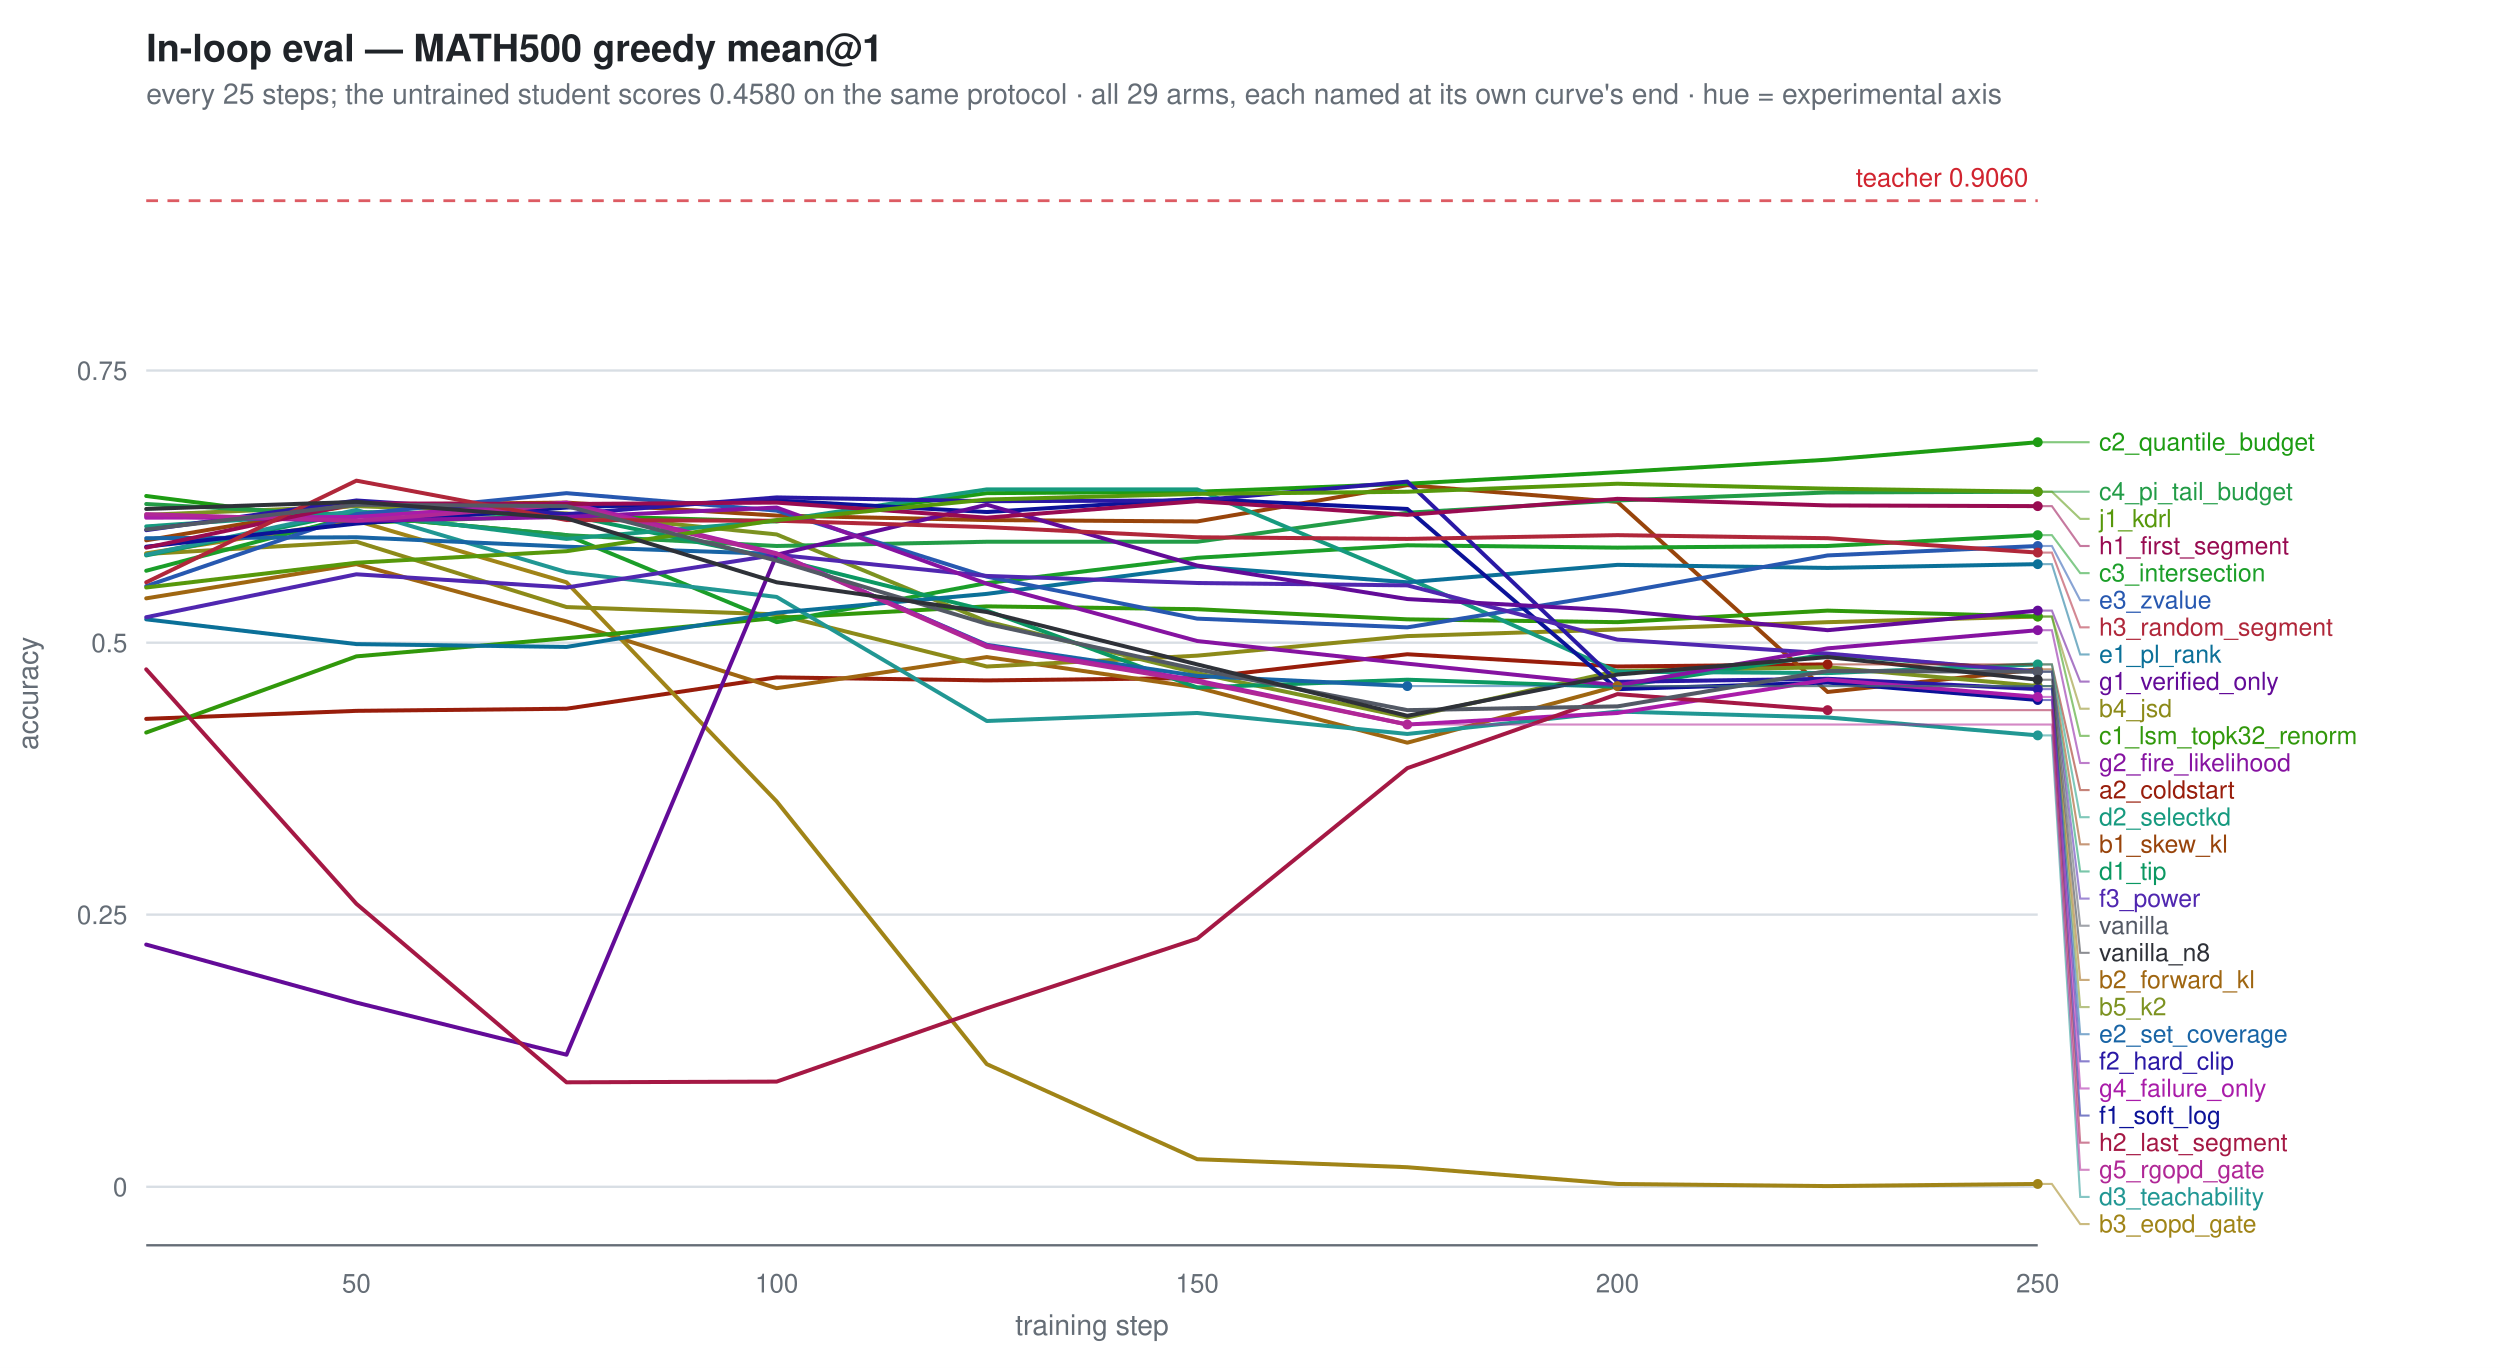
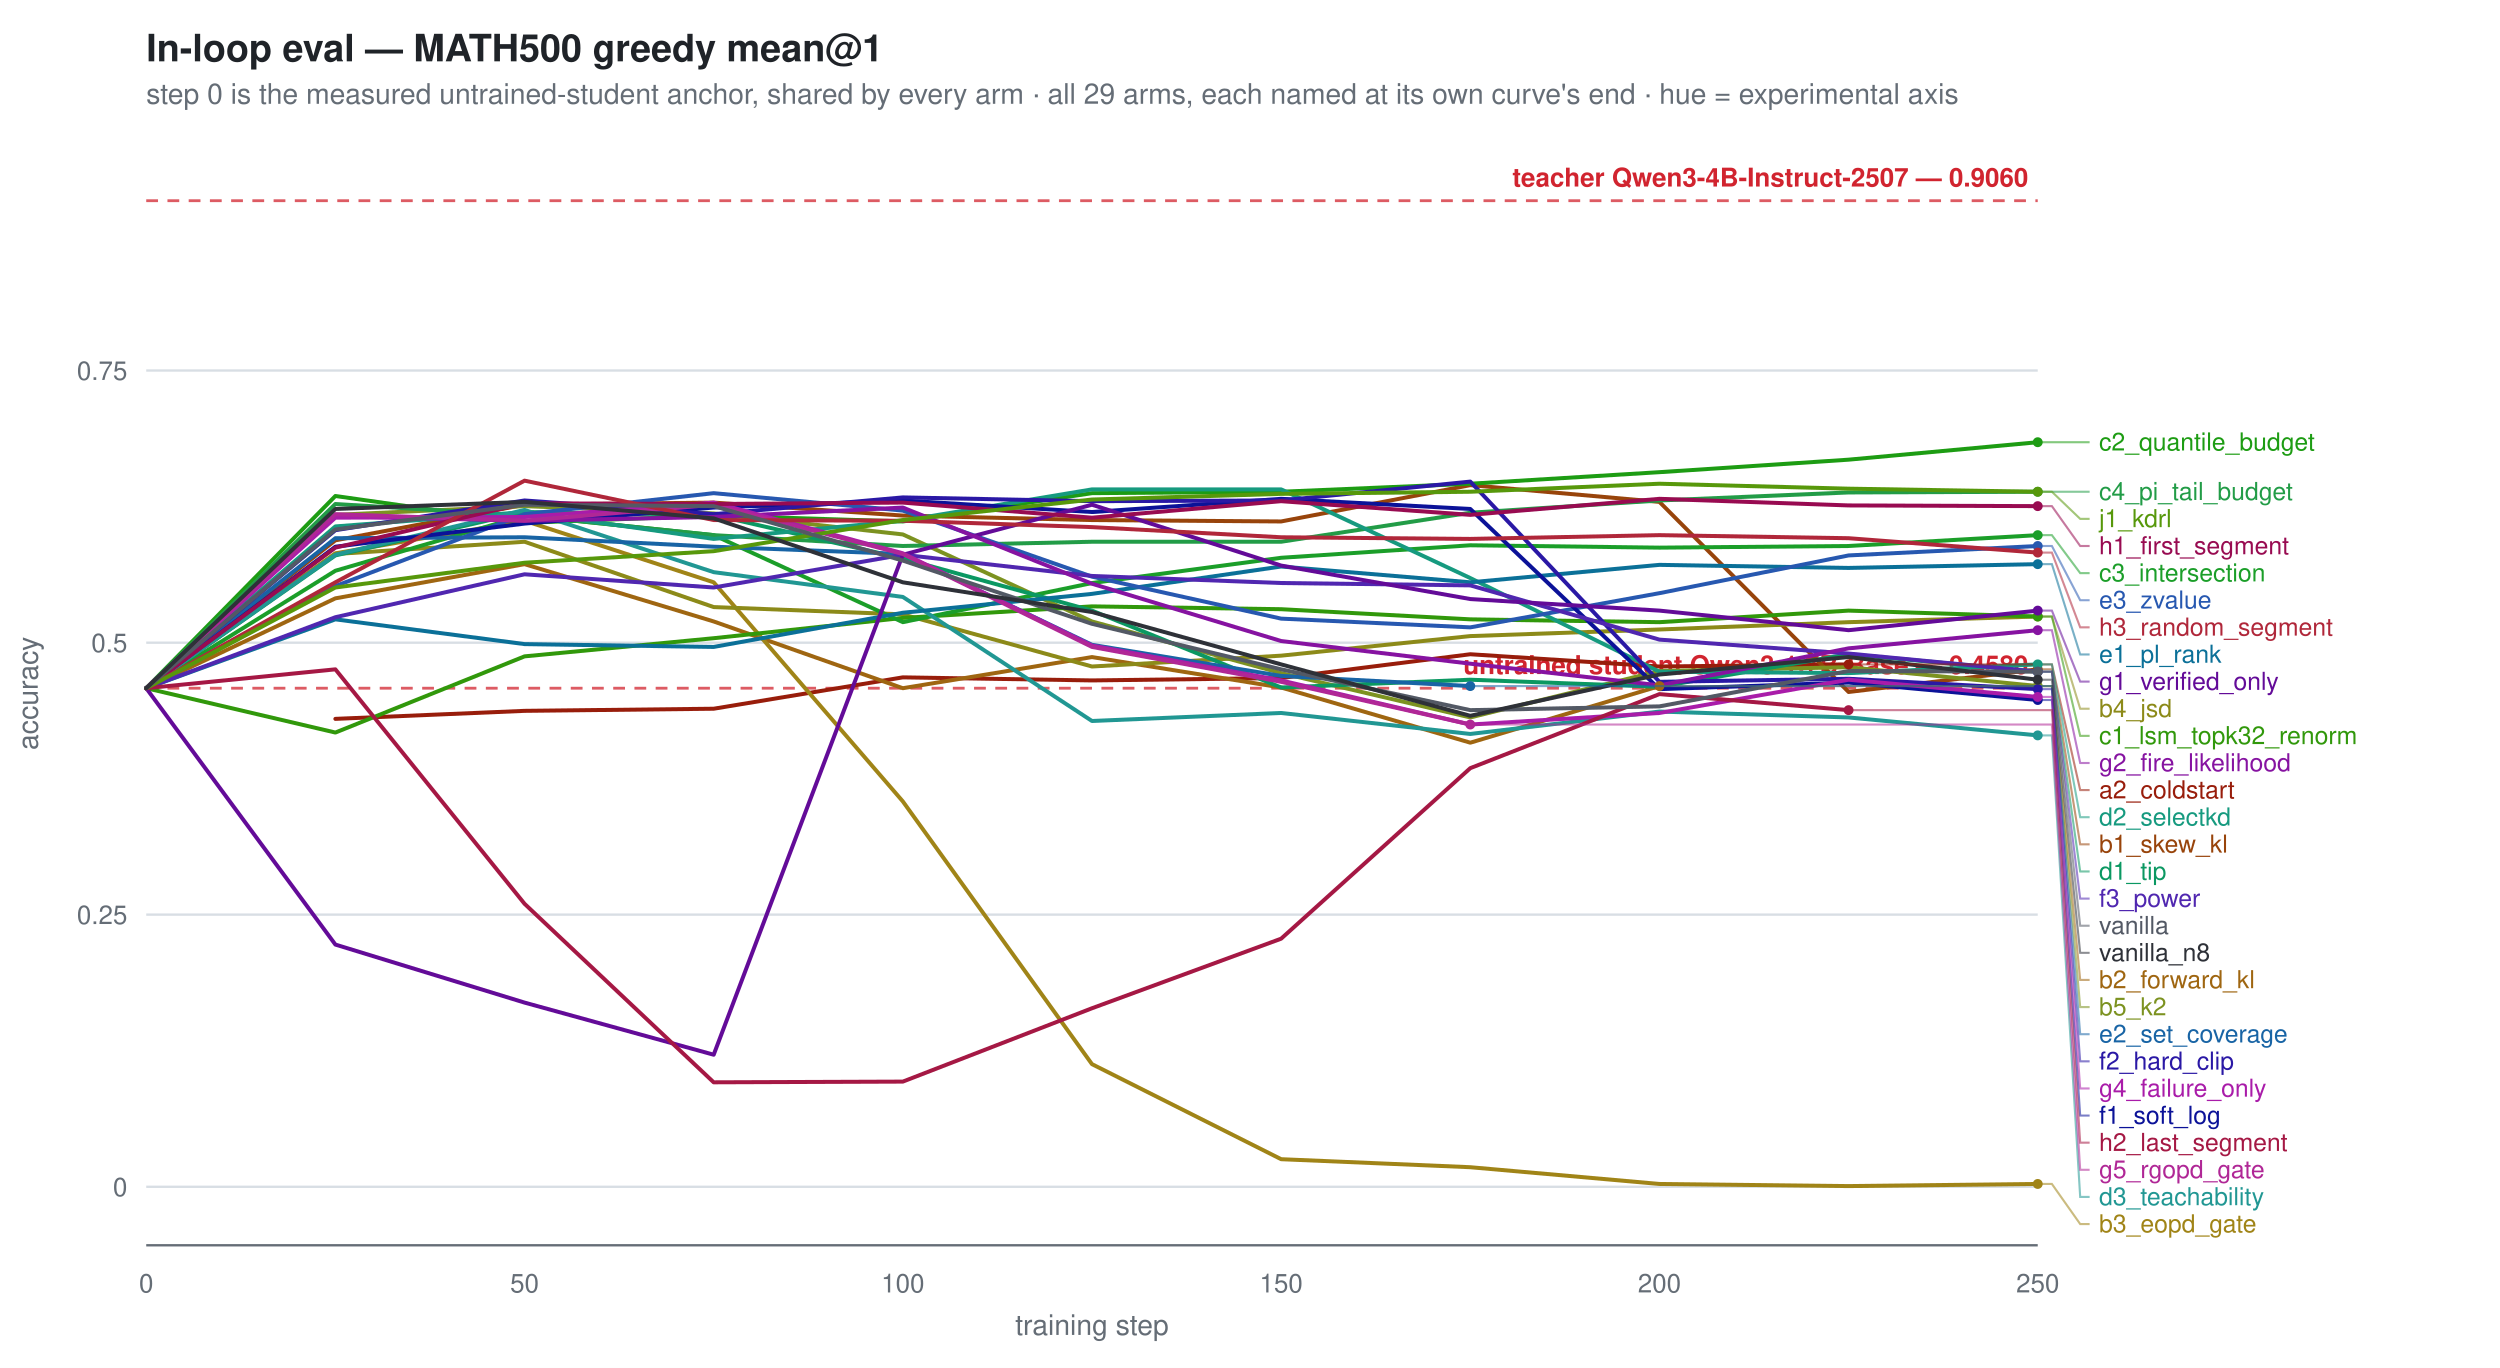
<svg xmlns="http://www.w3.org/2000/svg" viewBox="0 0 1060 580" width="1060" height="580" role="img" aria-label="In-loop eval — MATH500 greedy mean@1">
  <style>
  .ink{fill:#1f2328} .mute{fill:#656d76} .paper{fill:#ffffff}
  .grid{stroke:#d8dee4} .axis{stroke:#656d76} .bg-line{stroke:#d8dee4}
  text{font-family:-apple-system,BlinkMacSystemFont,"Segoe UI",Helvetica,Arial,sans-serif}
  @media (prefers-color-scheme: dark) {
    .ink{fill:#e6edf3} .mute{fill:#8b949e} .paper{fill:#0d1117}
    .grid{stroke:#30363d} .axis{stroke:#8b949e} .bg-line{stroke:#30363d}
  }
</style>
  <style>.k0{stroke:#981d0b}.k0f{fill:#981d0b}.k1{stroke:#98440b}.k1f{fill:#98440b}.k2{stroke:#9f6611}.k2f{fill:#9f6611}.k3{stroke:#a08417}.k3f{fill:#a08417}.k4{stroke:#8c8a19}.k4f{fill:#8c8a19}.k5{stroke:#7c9220}.k5f{fill:#7c9220}.k6{stroke:#31980b}.k6f{fill:#31980b}.k7{stroke:#1d9c13}.k7f{fill:#1d9c13}.k8{stroke:#1b9e29}.k8f{fill:#1b9e29}.k9{stroke:#229c47}.k9f{fill:#229c47}.k10{stroke:#0b9862}.k10f{fill:#0b9862}.k11{stroke:#169a7f}.k11f{fill:#169a7f}.k12{stroke:#219793}.k12f{fill:#219793}.k13{stroke:#0b7098}.k13f{fill:#0b7098}.k14{stroke:#1864a5}.k14f{fill:#1864a5}.k15{stroke:#2758b0}.k15f{fill:#2758b0}.k16{stroke:#0b1298}.k16f{fill:#0b1298}.k17{stroke:#2a18a5}.k17f{fill:#2a18a5}.k18{stroke:#5027b0}.k18f{fill:#5027b0}.k19{stroke:#630b98}.k19f{fill:#630b98}.k20{stroke:#8613a1}.k20f{fill:#8613a1}.k21{stroke:#a91ca9}.k21f{fill:#a91ca9}.k22{stroke:#b02796}.k22f{fill:#b02796}.k23{stroke:#980b51}.k23f{fill:#980b51}.k24{stroke:#a51844}.k24f{fill:#a51844}.k25{stroke:#b0273a}.k25f{fill:#b0273a}.k26{stroke:#57980b}.k26f{fill:#57980b}.k27{stroke:#535965}.k27f{fill:#535965}.k28{stroke:#2e3138}.k28f{fill:#2e3138}
@media (prefers-color-scheme: dark){.k0{stroke:#e75f4b}.k0f{fill:#e75f4b}.k1{stroke:#e78a4b}.k1f{fill:#e78a4b}.k2{stroke:#e5ae5c}.k2f{fill:#e5ae5c}.k3{stroke:#e4cc6c}.k3f{fill:#e4cc6c}.k4{stroke:#e4e37c}.k4f{fill:#e4e37c}.k5{stroke:#d3e48b}.k5f{fill:#d3e48b}.k6{stroke:#75e74b}.k6f{fill:#75e74b}.k7{stroke:#6ce562}.k7f{fill:#6ce562}.k8{stroke:#77e483}.k8f{fill:#77e483}.k9{stroke:#8be4a6}.k9f{fill:#8be4a6}.k10{stroke:#4be7ab}.k10f{fill:#4be7ab}.k11{stroke:#6ce4cc}.k11f{fill:#6ce4cc}.k12{stroke:#8be4e1}.k12f{fill:#8be4e1}.k13{stroke:#4bbbe7}.k13f{fill:#4bbbe7}.k14{stroke:#6cade4}.k14f{fill:#6cade4}.k15{stroke:#8babe4}.k15f{fill:#8babe4}.k16{stroke:#5158e7}.k16f{fill:#5158e7}.k17{stroke:#7c6ce4}.k17f{fill:#7c6ce4}.k18{stroke:#a68be4}.k18f{fill:#a68be4}.k19{stroke:#ac4be7}.k19f{fill:#ac4be7}.k20{stroke:#cc62e5}.k20f{fill:#cc62e5}.k21{stroke:#e477e4}.k21f{fill:#e477e4}.k22{stroke:#e48bd3}.k22f{fill:#e48bd3}.k23{stroke:#e74b98}.k23f{fill:#e74b98}.k24{stroke:#e46c92}.k24f{fill:#e46c92}.k25{stroke:#e48b98}.k25f{fill:#e48b98}.k26{stroke:#9fe74b}.k26f{fill:#9fe74b}.k27{stroke:#9ca4b4}.k27f{fill:#9ca4b4}.k28{stroke:#d0d4dc}.k28f{fill:#d0d4dc}}</style>
  <rect class="paper" width="1060" height="580" fill="#ffffff" />
  <text class="ink" x="62" y="26" fill="#1f2328" font-size="16" font-weight="600">In-loop eval — MATH500 greedy mean@1</text>
-   <text class="mute" x="62" y="44" fill="#656d76" font-size="12">every 25 steps; the untrained student scores 0.4580 on the same protocol · all 29 arms, each named at its own curve's end · hue = experimental axis</text>
+   <text class="mute" x="62" y="44" fill="#656d76" font-size="12">step 0 is the measured untrained-student anchor, shared by every arm · all 29 arms, each named at its own curve's end · hue = experimental axis</text>
  <line class="grid" x1="62" y1="503.2" x2="864" y2="503.2" stroke="#d8dee4" stroke-width="1" />
  <text class="mute" x="54" y="507.2" fill="#656d76" font-size="11" text-anchor="end">0</text>
  <line class="grid" x1="62" y1="387.8" x2="864" y2="387.8" stroke="#d8dee4" stroke-width="1" />
  <text class="mute" x="54" y="391.8" fill="#656d76" font-size="11" text-anchor="end">0.25</text>
  <line class="grid" x1="62" y1="272.5" x2="864" y2="272.5" stroke="#d8dee4" stroke-width="1" />
  <text class="mute" x="54" y="276.5" fill="#656d76" font-size="11" text-anchor="end">0.5</text>
  <line class="grid" x1="62" y1="157.1" x2="864" y2="157.1" stroke="#d8dee4" stroke-width="1" />
  <text class="mute" x="54" y="161.1" fill="#656d76" font-size="11" text-anchor="end">0.75</text>
-   <text class="mute" x="151.1" y="548" fill="#656d76" font-size="11" text-anchor="middle">50</text>
-   <text class="mute" x="329.3" y="548" fill="#656d76" font-size="11" text-anchor="middle">100</text>
-   <text class="mute" x="507.6" y="548" fill="#656d76" font-size="11" text-anchor="middle">150</text>
-   <text class="mute" x="685.8" y="548" fill="#656d76" font-size="11" text-anchor="middle">200</text>
+   <text class="mute" x="62.0" y="548" fill="#656d76" font-size="11" text-anchor="middle">0</text>
+   <text class="mute" x="222.4" y="548" fill="#656d76" font-size="11" text-anchor="middle">50</text>
+   <text class="mute" x="382.8" y="548" fill="#656d76" font-size="11" text-anchor="middle">100</text>
+   <text class="mute" x="543.2" y="548" fill="#656d76" font-size="11" text-anchor="middle">150</text>
+   <text class="mute" x="703.6" y="548" fill="#656d76" font-size="11" text-anchor="middle">200</text>
  <text class="mute" x="864.0" y="548" fill="#656d76" font-size="11" text-anchor="middle">250</text>
  <line class="axis" x1="62" y1="528" x2="864" y2="528" stroke="#656d76" stroke-width="1" />
  <text class="mute" x="463" y="566" fill="#656d76" font-size="12" text-anchor="middle">training step</text>
  <text class="mute" transform="translate(16,294) rotate(-90)" fill="#656d76" font-size="12" text-anchor="middle">accuracy</text>
  <line x1="62" y1="85.1" x2="864" y2="85.1" stroke="#d1242f" stroke-width="1.2" stroke-dasharray="5 4" opacity="0.75" />
-   <text x="860" y="79.1" fill="#d1242f" font-size="11" text-anchor="end">teacher 0.9060</text>
-   <path class="k0" d="M62.0,304.8 L151.1,301.4 L240.2,300.5 L329.3,287.2 L418.4,288.5 L507.6,287.5 L596.7,277.4 L685.8,282.6 L774.9,281.7" fill="none" stroke="#981d0b" stroke-width="1.7" stroke-linejoin="round" stroke-linecap="round" opacity="1" />
-   <path class="k1" d="M62.0,229.1 L151.1,214.0 L240.2,213.1 L329.3,218.6 L418.4,220.5 L507.6,221.1 L596.7,205.7 L685.8,212.8 L774.9,293.4 L864.0,283.8" fill="none" stroke="#98440b" stroke-width="1.7" stroke-linejoin="round" stroke-linecap="round" opacity="1" />
-   <path class="k2" d="M62.0,253.7 L151.1,239.2 L240.2,263.5 L329.3,291.8 L418.4,278.6 L507.6,291.5 L596.7,314.9 L685.8,290.9" fill="none" stroke="#9f6611" stroke-width="1.7" stroke-linejoin="round" stroke-linecap="round" opacity="1" />
-   <path class="k3" d="M62.0,234.6 L151.1,220.8 L240.2,246.9 L329.3,339.8 L418.4,451.2 L507.6,491.5 L596.7,494.9 L685.8,502.0 L774.9,502.9 L864.0,502.0" fill="none" stroke="#a08417" stroke-width="1.7" stroke-linejoin="round" stroke-linecap="round" opacity="1" />
-   <path class="k4" d="M62.0,234.9 L151.1,229.7 L240.2,257.4 L329.3,260.5 L418.4,282.6 L507.6,278.0 L596.7,269.7 L685.8,266.9 L774.9,263.8 L864.0,261.4" fill="none" stroke="#8c8a19" stroke-width="1.7" stroke-linejoin="round" stroke-linecap="round" opacity="1" />
-   <path class="k5" d="M62.0,218.3 L151.1,214.6 L240.2,217.7 L329.3,226.6 L418.4,263.5 L507.6,285.4 L596.7,304.2 L685.8,284.5 L774.9,282.9 L864.0,290.9" fill="none" stroke="#7c9220" stroke-width="1.7" stroke-linejoin="round" stroke-linecap="round" opacity="1" />
-   <path class="k6" d="M62.0,310.6 L151.1,278.3 L240.2,270.6 L329.3,262.0 L418.4,257.1 L507.6,258.3 L596.7,262.6 L685.8,263.8 L774.9,258.9 L864.0,261.4" fill="none" stroke="#31980b" stroke-width="1.7" stroke-linejoin="round" stroke-linecap="round" opacity="1" />
-   <path class="k7" d="M62.0,210.3 L151.1,221.7 L240.2,218.6 L329.3,221.1 L418.4,209.1 L507.6,208.5 L596.7,205.1 L685.8,200.2 L774.9,194.9 L864.0,187.5" fill="none" stroke="#1d9c13" stroke-width="1.7" stroke-linejoin="round" stroke-linecap="round" opacity="1" />
-   <path class="k8" d="M62.0,242.0 L151.1,218.6 L240.2,226.9 L329.3,263.8 L418.4,247.2 L507.6,236.5 L596.7,231.2 L685.8,232.2 L774.9,231.5 L864.0,226.9" fill="none" stroke="#1b9e29" stroke-width="1.7" stroke-linejoin="round" stroke-linecap="round" opacity="1" />
-   <path class="k9" d="M62.0,213.7 L151.1,218.6 L240.2,226.9 L329.3,231.5 L418.4,229.7 L507.6,229.7 L596.7,217.4 L685.8,212.2 L774.9,208.8 L864.0,208.5" fill="none" stroke="#229c47" stroke-width="1.7" stroke-linejoin="round" stroke-linecap="round" opacity="1" />
-   <path class="k10" d="M62.0,235.5 L151.1,217.1 L240.2,218.3 L329.3,236.8 L418.4,258.9 L507.6,291.5 L596.7,288.2 L685.8,291.2 L774.9,277.4 L864.0,284.8" fill="none" stroke="#0b9862" stroke-width="1.7" stroke-linejoin="round" stroke-linecap="round" opacity="1" />
-   <path class="k11" d="M62.0,223.2 L151.1,217.1 L240.2,228.5 L329.3,220.8 L418.4,207.5 L507.6,207.5 L596.7,245.1 L685.8,284.8 L774.9,285.4 L864.0,281.7" fill="none" stroke="#169a7f" stroke-width="1.7" stroke-linejoin="round" stroke-linecap="round" opacity="1" />
-   <path class="k12" d="M62.0,235.2 L151.1,216.2 L240.2,242.6 L329.3,253.1 L418.4,305.7 L507.6,302.3 L596.7,311.2 L685.8,301.7 L774.9,304.2 L864.0,311.8" fill="none" stroke="#219793" stroke-width="1.7" stroke-linejoin="round" stroke-linecap="round" opacity="1" />
-   <path class="k13" d="M62.0,262.6 L151.1,273.1 L240.2,274.3 L329.3,259.8 L418.4,251.8 L507.6,240.2 L596.7,246.9 L685.8,239.5 L774.9,240.8 L864.0,239.2" fill="none" stroke="#0b7098" stroke-width="1.7" stroke-linejoin="round" stroke-linecap="round" opacity="1" />
-   <path class="k14" d="M62.0,228.2 L151.1,227.8 L240.2,231.8 L329.3,234.9 L418.4,273.4 L507.6,286.6 L596.7,290.9" fill="none" stroke="#1864a5" stroke-width="1.7" stroke-linejoin="round" stroke-linecap="round" opacity="1" />
-   <path class="k15" d="M62.0,248.5 L151.1,218.0 L240.2,209.1 L329.3,216.5 L418.4,244.5 L507.6,262.3 L596.7,266.0 L685.8,251.5 L774.9,235.5 L864.0,231.5" fill="none" stroke="#2758b0" stroke-width="1.7" stroke-linejoin="round" stroke-linecap="round" opacity="1" />
-   <path class="k16" d="M62.0,231.8 L151.1,222.0 L240.2,215.2 L329.3,212.2 L418.4,217.1 L507.6,211.5 L596.7,215.8 L685.8,292.2 L774.9,289.4 L864.0,296.8" fill="none" stroke="#0b1298" stroke-width="1.7" stroke-linejoin="round" stroke-linecap="round" opacity="1" />
-   <path class="k17" d="M62.0,224.8 L151.1,212.2 L240.2,218.0 L329.3,210.9 L418.4,212.5 L507.6,212.2 L596.7,204.2 L685.8,289.1 L774.9,287.8 L864.0,292.2" fill="none" stroke="#2a18a5" stroke-width="1.7" stroke-linejoin="round" stroke-linecap="round" opacity="1" />
-   <path class="k18" d="M62.0,261.7 L151.1,243.5 L240.2,249.1 L329.3,235.2 L418.4,244.2 L507.6,247.2 L596.7,248.2 L685.8,271.2 L774.9,277.1 L864.0,284.8" fill="none" stroke="#5027b0" stroke-width="1.7" stroke-linejoin="round" stroke-linecap="round" opacity="1" />
-   <path class="k19" d="M62.0,400.5 L151.1,425.1 L240.2,447.2 L329.3,235.2 L418.4,214.0 L507.6,239.8 L596.7,254.0 L685.8,258.9 L774.9,267.2 L864.0,258.9" fill="none" stroke="#630b98" stroke-width="1.7" stroke-linejoin="round" stroke-linecap="round" opacity="1" />
-   <path class="k20" d="M62.0,218.9 L151.1,220.8 L240.2,219.2 L329.3,215.2 L418.4,247.5 L507.6,271.8 L596.7,281.4 L685.8,290.6 L774.9,274.9 L864.0,267.2" fill="none" stroke="#8613a1" stroke-width="1.7" stroke-linejoin="round" stroke-linecap="round" opacity="1" />
-   <path class="k21" d="M62.0,219.5 L151.1,219.2 L240.2,213.1 L329.3,234.6 L418.4,273.7 L507.6,288.5 L596.7,307.2 L685.8,302.3 L774.9,288.2 L864.0,295.5" fill="none" stroke="#a91ca9" stroke-width="1.7" stroke-linejoin="round" stroke-linecap="round" opacity="1" />
-   <path class="k22" d="M62.0,218.0 L151.1,220.8 L240.2,214.0 L329.3,234.9 L418.4,274.3 L507.6,289.1 L596.7,307.2" fill="none" stroke="#b02796" stroke-width="1.7" stroke-linejoin="round" stroke-linecap="round" opacity="1" />
-   <path class="k23" d="M62.0,232.2 L151.1,213.4 L240.2,213.7 L329.3,213.1 L418.4,219.5 L507.6,212.5 L596.7,218.3 L685.8,211.5 L774.9,214.3 L864.0,214.6" fill="none" stroke="#980b51" stroke-width="1.7" stroke-linejoin="round" stroke-linecap="round" opacity="1" />
-   <path class="k24" d="M62.0,283.8 L151.1,383.2 L240.2,458.9 L329.3,458.6 L418.4,427.5 L507.6,398.0 L596.7,325.7 L685.8,294.3 L774.9,301.1" fill="none" stroke="#a51844" stroke-width="1.7" stroke-linejoin="round" stroke-linecap="round" opacity="1" />
-   <path class="k25" d="M62.0,246.9 L151.1,203.8 L240.2,220.5 L329.3,220.8 L418.4,223.5 L507.6,227.8 L596.7,228.5 L685.8,226.9 L774.9,228.2 L864.0,234.3" fill="none" stroke="#b0273a" stroke-width="1.7" stroke-linejoin="round" stroke-linecap="round" opacity="1" />
-   <path class="k26" d="M62.0,249.1 L151.1,238.6 L240.2,233.7 L329.3,220.5 L418.4,211.8 L507.6,209.4 L596.7,208.5 L685.8,205.1 L774.9,207.2 L864.0,208.5" fill="none" stroke="#57980b" stroke-width="1.7" stroke-linejoin="round" stroke-linecap="round" opacity="1" />
-   <path class="k27" d="M62.0,224.5 L151.1,214.0 L240.2,214.6 L329.3,237.7 L418.4,264.5 L507.6,283.8 L596.7,301.1 L685.8,299.5 L774.9,284.5 L864.0,284.8" fill="none" stroke="#535965" stroke-width="1.7" stroke-linejoin="round" stroke-linecap="round" opacity="1" />
-   <path class="k28" d="M62.0,215.8 L151.1,212.8 L240.2,219.8 L329.3,246.9 L418.4,259.5 L507.6,281.7 L596.7,303.5 L685.8,286.0 L774.9,278.6 L864.0,288.2" fill="none" stroke="#2e3138" stroke-width="1.7" stroke-linejoin="round" stroke-linecap="round" opacity="1" />
-   <path class="k0" d="M774.9,281.7 L870,281.7 L882,335.0 L886.0,335.0" fill="none" stroke="#981d0b" stroke-width="0.9" opacity="0.55" />
-   <circle class="k0f" cx="774.9" cy="281.7" r="2.1" fill="#981d0b" />
+   <text x="860" y="79.1" fill="#d1242f" font-size="11" text-anchor="end" font-weight="600">teacher Qwen3-4B-Instruct-2507 — 0.9060</text>
+   <line x1="62" y1="291.8" x2="864" y2="291.8" stroke="#d1242f" stroke-width="1.2" stroke-dasharray="5 4" opacity="0.75" />
+   <text x="860" y="285.8" fill="#d1242f" font-size="11" text-anchor="end" font-weight="600">untrained student Qwen3-1.7B-Base — 0.4580</text>
+   <path class="k0" d="M142.2,304.8 L222.4,301.4 L302.6,300.5 L382.8,287.2 L463.0,288.5 L543.2,287.5 L623.4,277.4 L703.6,282.6 L783.8,281.7" fill="none" stroke="#981d0b" stroke-width="1.7" stroke-linejoin="round" stroke-linecap="round" opacity="1" />
+   <path class="k1" d="M62.0,291.8 L142.2,229.1 L222.4,214.0 L302.6,213.1 L382.8,218.6 L463.0,220.5 L543.2,221.1 L623.4,205.7 L703.6,212.8 L783.8,293.4 L864.0,283.8" fill="none" stroke="#98440b" stroke-width="1.7" stroke-linejoin="round" stroke-linecap="round" opacity="1" />
+   <path class="k2" d="M62.0,291.8 L142.2,253.7 L222.4,239.2 L302.6,263.5 L382.8,291.8 L463.0,278.6 L543.2,291.5 L623.4,314.9 L703.6,290.9" fill="none" stroke="#9f6611" stroke-width="1.7" stroke-linejoin="round" stroke-linecap="round" opacity="1" />
+   <path class="k3" d="M62.0,291.8 L142.2,234.6 L222.4,220.8 L302.6,246.9 L382.8,339.8 L463.0,451.2 L543.2,491.5 L623.4,494.9 L703.6,502.0 L783.8,502.9 L864.0,502.0" fill="none" stroke="#a08417" stroke-width="1.7" stroke-linejoin="round" stroke-linecap="round" opacity="1" />
+   <path class="k4" d="M62.0,291.8 L142.2,234.9 L222.4,229.7 L302.6,257.4 L382.8,260.5 L463.0,282.6 L543.2,278.0 L623.4,269.7 L703.6,266.9 L783.8,263.8 L864.0,261.4" fill="none" stroke="#8c8a19" stroke-width="1.7" stroke-linejoin="round" stroke-linecap="round" opacity="1" />
+   <path class="k5" d="M62.0,291.8 L142.2,218.3 L222.4,214.6 L302.6,217.7 L382.8,226.6 L463.0,263.5 L543.2,285.4 L623.4,304.2 L703.6,284.5 L783.8,282.9 L864.0,290.9" fill="none" stroke="#7c9220" stroke-width="1.7" stroke-linejoin="round" stroke-linecap="round" opacity="1" />
+   <path class="k6" d="M62.0,291.8 L142.2,310.6 L222.4,278.3 L302.6,270.6 L382.8,262.0 L463.0,257.1 L543.2,258.3 L623.4,262.6 L703.6,263.8 L783.8,258.9 L864.0,261.4" fill="none" stroke="#31980b" stroke-width="1.7" stroke-linejoin="round" stroke-linecap="round" opacity="1" />
+   <path class="k7" d="M62.0,291.8 L142.2,210.3 L222.4,221.7 L302.6,218.6 L382.8,221.1 L463.0,209.1 L543.2,208.5 L623.4,205.1 L703.6,200.2 L783.8,194.9 L864.0,187.5" fill="none" stroke="#1d9c13" stroke-width="1.7" stroke-linejoin="round" stroke-linecap="round" opacity="1" />
+   <path class="k8" d="M62.0,291.8 L142.2,242.0 L222.4,218.6 L302.6,226.9 L382.8,263.8 L463.0,247.2 L543.2,236.5 L623.4,231.2 L703.6,232.2 L783.8,231.5 L864.0,226.9" fill="none" stroke="#1b9e29" stroke-width="1.7" stroke-linejoin="round" stroke-linecap="round" opacity="1" />
+   <path class="k9" d="M62.0,291.8 L142.2,213.7 L222.4,218.6 L302.6,226.9 L382.8,231.5 L463.0,229.7 L543.2,229.7 L623.4,217.4 L703.6,212.2 L783.8,208.8 L864.0,208.5" fill="none" stroke="#229c47" stroke-width="1.7" stroke-linejoin="round" stroke-linecap="round" opacity="1" />
+   <path class="k10" d="M62.0,291.8 L142.2,235.5 L222.4,217.1 L302.6,218.3 L382.8,236.8 L463.0,258.9 L543.2,291.5 L623.4,288.2 L703.6,291.2 L783.8,277.4 L864.0,284.8" fill="none" stroke="#0b9862" stroke-width="1.7" stroke-linejoin="round" stroke-linecap="round" opacity="1" />
+   <path class="k11" d="M62.0,291.8 L142.2,223.2 L222.4,217.1 L302.6,228.5 L382.8,220.8 L463.0,207.5 L543.2,207.5 L623.4,245.1 L703.6,284.8 L783.8,285.4 L864.0,281.7" fill="none" stroke="#169a7f" stroke-width="1.7" stroke-linejoin="round" stroke-linecap="round" opacity="1" />
+   <path class="k12" d="M62.0,291.8 L142.2,235.2 L222.4,216.2 L302.6,242.6 L382.8,253.1 L463.0,305.7 L543.2,302.3 L623.4,311.2 L703.6,301.7 L783.8,304.2 L864.0,311.8" fill="none" stroke="#219793" stroke-width="1.7" stroke-linejoin="round" stroke-linecap="round" opacity="1" />
+   <path class="k13" d="M62.0,291.8 L142.2,262.6 L222.4,273.1 L302.6,274.3 L382.8,259.8 L463.0,251.8 L543.2,240.2 L623.4,246.9 L703.6,239.5 L783.8,240.8 L864.0,239.2" fill="none" stroke="#0b7098" stroke-width="1.7" stroke-linejoin="round" stroke-linecap="round" opacity="1" />
+   <path class="k14" d="M62.0,291.8 L142.2,228.2 L222.4,227.8 L302.6,231.8 L382.8,234.9 L463.0,273.4 L543.2,286.6 L623.4,290.9" fill="none" stroke="#1864a5" stroke-width="1.7" stroke-linejoin="round" stroke-linecap="round" opacity="1" />
+   <path class="k15" d="M62.0,291.8 L142.2,248.5 L222.4,218.0 L302.6,209.1 L382.8,216.5 L463.0,244.5 L543.2,262.3 L623.4,266.0 L703.6,251.5 L783.8,235.5 L864.0,231.5" fill="none" stroke="#2758b0" stroke-width="1.7" stroke-linejoin="round" stroke-linecap="round" opacity="1" />
+   <path class="k16" d="M62.0,291.8 L142.2,231.8 L222.4,222.0 L302.6,215.2 L382.8,212.2 L463.0,217.1 L543.2,211.5 L623.4,215.8 L703.6,292.2 L783.8,289.4 L864.0,296.8" fill="none" stroke="#0b1298" stroke-width="1.7" stroke-linejoin="round" stroke-linecap="round" opacity="1" />
+   <path class="k17" d="M62.0,291.8 L142.2,224.8 L222.4,212.2 L302.6,218.0 L382.8,210.9 L463.0,212.5 L543.2,212.2 L623.4,204.2 L703.6,289.1 L783.8,287.8 L864.0,292.2" fill="none" stroke="#2a18a5" stroke-width="1.7" stroke-linejoin="round" stroke-linecap="round" opacity="1" />
+   <path class="k18" d="M62.0,291.8 L142.2,261.7 L222.4,243.5 L302.6,249.1 L382.8,235.2 L463.0,244.2 L543.2,247.2 L623.4,248.2 L703.6,271.2 L783.8,277.1 L864.0,284.8" fill="none" stroke="#5027b0" stroke-width="1.7" stroke-linejoin="round" stroke-linecap="round" opacity="1" />
+   <path class="k19" d="M62.0,291.8 L142.2,400.5 L222.4,425.1 L302.6,447.2 L382.8,235.2 L463.0,214.0 L543.2,239.8 L623.4,254.0 L703.6,258.9 L783.8,267.2 L864.0,258.9" fill="none" stroke="#630b98" stroke-width="1.7" stroke-linejoin="round" stroke-linecap="round" opacity="1" />
+   <path class="k20" d="M62.0,291.8 L142.2,218.9 L222.4,220.8 L302.6,219.2 L382.8,215.2 L463.0,247.5 L543.2,271.8 L623.4,281.4 L703.6,290.6 L783.8,274.9 L864.0,267.2" fill="none" stroke="#8613a1" stroke-width="1.7" stroke-linejoin="round" stroke-linecap="round" opacity="1" />
+   <path class="k21" d="M62.0,291.8 L142.2,219.5 L222.4,219.2 L302.6,213.1 L382.8,234.6 L463.0,273.7 L543.2,288.5 L623.4,307.2 L703.6,302.3 L783.8,288.2 L864.0,295.5" fill="none" stroke="#a91ca9" stroke-width="1.7" stroke-linejoin="round" stroke-linecap="round" opacity="1" />
+   <path class="k22" d="M62.0,291.8 L142.2,218.0 L222.4,220.8 L302.6,214.0 L382.8,234.9 L463.0,274.3 L543.2,289.1 L623.4,307.2" fill="none" stroke="#b02796" stroke-width="1.7" stroke-linejoin="round" stroke-linecap="round" opacity="1" />
+   <path class="k23" d="M62.0,291.8 L142.2,232.2 L222.4,213.4 L302.6,213.7 L382.8,213.1 L463.0,219.5 L543.2,212.5 L623.4,218.3 L703.6,211.5 L783.8,214.3 L864.0,214.6" fill="none" stroke="#980b51" stroke-width="1.7" stroke-linejoin="round" stroke-linecap="round" opacity="1" />
+   <path class="k24" d="M62.0,291.8 L142.2,283.8 L222.4,383.2 L302.6,458.9 L382.8,458.6 L463.0,427.5 L543.2,398.0 L623.4,325.7 L703.6,294.3 L783.8,301.1" fill="none" stroke="#a51844" stroke-width="1.7" stroke-linejoin="round" stroke-linecap="round" opacity="1" />
+   <path class="k25" d="M62.0,291.8 L142.2,246.9 L222.4,203.8 L302.6,220.5 L382.8,220.8 L463.0,223.5 L543.2,227.8 L623.4,228.5 L703.6,226.9 L783.8,228.2 L864.0,234.3" fill="none" stroke="#b0273a" stroke-width="1.7" stroke-linejoin="round" stroke-linecap="round" opacity="1" />
+   <path class="k26" d="M62.0,291.8 L142.2,249.1 L222.4,238.6 L302.6,233.7 L382.8,220.5 L463.0,211.8 L543.2,209.4 L623.4,208.5 L703.6,205.1 L783.8,207.2 L864.0,208.5" fill="none" stroke="#57980b" stroke-width="1.7" stroke-linejoin="round" stroke-linecap="round" opacity="1" />
+   <path class="k27" d="M62.0,291.8 L142.2,224.5 L222.4,214.0 L302.6,214.6 L382.8,237.7 L463.0,264.5 L543.2,283.8 L623.4,301.1 L703.6,299.5 L783.8,284.5 L864.0,284.8" fill="none" stroke="#535965" stroke-width="1.7" stroke-linejoin="round" stroke-linecap="round" opacity="1" />
+   <path class="k28" d="M62.0,291.8 L142.2,215.8 L222.4,212.8 L302.6,219.8 L382.8,246.9 L463.0,259.5 L543.2,281.7 L623.4,303.5 L703.6,286.0 L783.8,278.6 L864.0,288.2" fill="none" stroke="#2e3138" stroke-width="1.7" stroke-linejoin="round" stroke-linecap="round" opacity="1" />
+   <path class="k0" d="M783.8,281.7 L870,281.7 L882,335.0 L886.0,335.0" fill="none" stroke="#981d0b" stroke-width="0.9" opacity="0.55" />
+   <circle class="k0f" cx="783.8" cy="281.7" r="2.1" fill="#981d0b" />
  <text class="k0f" x="890" y="338.5" fill="#981d0b" font-size="10.5">a2_coldstart</text>
  <path class="k1" d="M864.0,283.8 L870,283.8 L882,358.0 L886.0,358.0" fill="none" stroke="#98440b" stroke-width="0.9" opacity="0.55" />
  <circle class="k1f" cx="864.0" cy="283.8" r="2.1" fill="#98440b" />
  <text class="k1f" x="890" y="361.5" fill="#98440b" font-size="10.5">b1_skew_kl</text>
-   <path class="k2" d="M685.8,290.9 L870,290.9 L882,415.5 L886.0,415.5" fill="none" stroke="#9f6611" stroke-width="0.9" opacity="0.55" />
-   <circle class="k2f" cx="685.8" cy="290.9" r="2.1" fill="#9f6611" />
+   <path class="k2" d="M703.6,290.9 L870,290.9 L882,415.5 L886.0,415.5" fill="none" stroke="#9f6611" stroke-width="0.9" opacity="0.55" />
+   <circle class="k2f" cx="703.6" cy="290.9" r="2.1" fill="#9f6611" />
  <text class="k2f" x="890" y="419.0" fill="#9f6611" font-size="10.5">b2_forward_kl</text>
  <path class="k3" d="M864.0,502.0 L870,502.0 L882,519.0 L886.0,519.0" fill="none" stroke="#a08417" stroke-width="0.9" opacity="0.55" />
  <circle class="k3f" cx="864.0" cy="502.0" r="2.1" fill="#a08417" />
  <text class="k3f" x="890" y="522.5" fill="#a08417" font-size="10.5">b3_eopd_gate</text>
  <path class="k4" d="M864.0,261.4 L870,261.4 L882,300.5 L886.0,300.5" fill="none" stroke="#8c8a19" stroke-width="0.9" opacity="0.55" />
  <circle class="k4f" cx="864.0" cy="261.4" r="2.1" fill="#8c8a19" />
  <text class="k4f" x="890" y="304.0" fill="#8c8a19" font-size="10.5">b4_jsd</text>
  <path class="k5" d="M864.0,290.9 L870,290.9 L882,427.0 L886.0,427.0" fill="none" stroke="#7c9220" stroke-width="0.9" opacity="0.55" />
  <circle class="k5f" cx="864.0" cy="290.9" r="2.1" fill="#7c9220" />
  <text class="k5f" x="890" y="430.5" fill="#7c9220" font-size="10.5">b5_k2</text>
  <path class="k6" d="M864.0,261.4 L870,261.4 L882,312.0 L886.0,312.0" fill="none" stroke="#31980b" stroke-width="0.9" opacity="0.55" />
  <circle class="k6f" cx="864.0" cy="261.4" r="2.1" fill="#31980b" />
  <text class="k6f" x="890" y="315.5" fill="#31980b" font-size="10.5">c1_lsm_topk32_renorm</text>
  <path class="k7" d="M864.0,187.5 L870,187.5 L882,187.5 L886.0,187.5" fill="none" stroke="#1d9c13" stroke-width="0.9" opacity="0.55" />
  <circle class="k7f" cx="864.0" cy="187.5" r="2.1" fill="#1d9c13" />
  <text class="k7f" x="890" y="191.0" fill="#1d9c13" font-size="10.5">c2_quantile_budget</text>
  <path class="k8" d="M864.0,226.9 L870,226.9 L882,243.0 L886.0,243.0" fill="none" stroke="#1b9e29" stroke-width="0.9" opacity="0.55" />
  <circle class="k8f" cx="864.0" cy="226.9" r="2.1" fill="#1b9e29" />
  <text class="k8f" x="890" y="246.5" fill="#1b9e29" font-size="10.5">c3_intersection</text>
  <path class="k9" d="M864.0,208.5 L870,208.5 L882,208.5 L886.0,208.5" fill="none" stroke="#229c47" stroke-width="0.9" opacity="0.55" />
  <circle class="k9f" cx="864.0" cy="208.5" r="2.1" fill="#229c47" />
  <text class="k9f" x="890" y="212.0" fill="#229c47" font-size="10.5">c4_pi_tail_budget</text>
  <path class="k10" d="M864.0,284.8 L870,284.8 L882,369.5 L886.0,369.5" fill="none" stroke="#0b9862" stroke-width="0.9" opacity="0.55" />
  <circle class="k10f" cx="864.0" cy="284.8" r="2.1" fill="#0b9862" />
  <text class="k10f" x="890" y="373.0" fill="#0b9862" font-size="10.5">d1_tip</text>
  <path class="k11" d="M864.0,281.7 L870,281.7 L882,346.5 L886.0,346.5" fill="none" stroke="#169a7f" stroke-width="0.9" opacity="0.55" />
  <circle class="k11f" cx="864.0" cy="281.7" r="2.1" fill="#169a7f" />
  <text class="k11f" x="890" y="350.0" fill="#169a7f" font-size="10.5">d2_selectkd</text>
  <path class="k12" d="M864.0,311.8 L870,311.8 L882,507.5 L886.0,507.5" fill="none" stroke="#219793" stroke-width="0.9" opacity="0.55" />
  <circle class="k12f" cx="864.0" cy="311.8" r="2.1" fill="#219793" />
  <text class="k12f" x="890" y="511.0" fill="#219793" font-size="10.5">d3_teachability</text>
  <path class="k13" d="M864.0,239.2 L870,239.2 L882,277.5 L886.0,277.5" fill="none" stroke="#0b7098" stroke-width="0.9" opacity="0.55" />
  <circle class="k13f" cx="864.0" cy="239.2" r="2.1" fill="#0b7098" />
  <text class="k13f" x="890" y="281.0" fill="#0b7098" font-size="10.5">e1_pl_rank</text>
-   <path class="k14" d="M596.7,290.9 L870,290.9 L882,438.5 L886.0,438.5" fill="none" stroke="#1864a5" stroke-width="0.9" opacity="0.55" />
-   <circle class="k14f" cx="596.7" cy="290.9" r="2.1" fill="#1864a5" />
+   <path class="k14" d="M623.4,290.9 L870,290.9 L882,438.5 L886.0,438.5" fill="none" stroke="#1864a5" stroke-width="0.9" opacity="0.55" />
+   <circle class="k14f" cx="623.4" cy="290.9" r="2.1" fill="#1864a5" />
  <text class="k14f" x="890" y="442.0" fill="#1864a5" font-size="10.5">e2_set_coverage</text>
  <path class="k15" d="M864.0,231.5 L870,231.5 L882,254.5 L886.0,254.5" fill="none" stroke="#2758b0" stroke-width="0.9" opacity="0.55" />
  <circle class="k15f" cx="864.0" cy="231.5" r="2.1" fill="#2758b0" />
  <text class="k15f" x="890" y="258.0" fill="#2758b0" font-size="10.5">e3_zvalue</text>
  <path class="k16" d="M864.0,296.8 L870,296.8 L882,473.0 L886.0,473.0" fill="none" stroke="#0b1298" stroke-width="0.9" opacity="0.55" />
  <circle class="k16f" cx="864.0" cy="296.8" r="2.1" fill="#0b1298" />
  <text class="k16f" x="890" y="476.5" fill="#0b1298" font-size="10.5">f1_soft_log</text>
  <path class="k17" d="M864.0,292.2 L870,292.2 L882,450.0 L886.0,450.0" fill="none" stroke="#2a18a5" stroke-width="0.9" opacity="0.55" />
  <circle class="k17f" cx="864.0" cy="292.2" r="2.1" fill="#2a18a5" />
  <text class="k17f" x="890" y="453.5" fill="#2a18a5" font-size="10.5">f2_hard_clip</text>
  <path class="k18" d="M864.0,284.8 L870,284.8 L882,381.0 L886.0,381.0" fill="none" stroke="#5027b0" stroke-width="0.9" opacity="0.55" />
  <circle class="k18f" cx="864.0" cy="284.8" r="2.1" fill="#5027b0" />
  <text class="k18f" x="890" y="384.5" fill="#5027b0" font-size="10.5">f3_power</text>
  <path class="k19" d="M864.0,258.9 L870,258.9 L882,289.0 L886.0,289.0" fill="none" stroke="#630b98" stroke-width="0.9" opacity="0.55" />
  <circle class="k19f" cx="864.0" cy="258.9" r="2.1" fill="#630b98" />
  <text class="k19f" x="890" y="292.5" fill="#630b98" font-size="10.5">g1_verified_only</text>
  <path class="k20" d="M864.0,267.2 L870,267.2 L882,323.5 L886.0,323.5" fill="none" stroke="#8613a1" stroke-width="0.9" opacity="0.55" />
  <circle class="k20f" cx="864.0" cy="267.2" r="2.1" fill="#8613a1" />
  <text class="k20f" x="890" y="327.0" fill="#8613a1" font-size="10.5">g2_fire_likelihood</text>
  <path class="k21" d="M864.0,295.5 L870,295.5 L882,461.5 L886.0,461.5" fill="none" stroke="#a91ca9" stroke-width="0.9" opacity="0.55" />
  <circle class="k21f" cx="864.0" cy="295.5" r="2.1" fill="#a91ca9" />
  <text class="k21f" x="890" y="465.0" fill="#a91ca9" font-size="10.5">g4_failure_only</text>
-   <path class="k22" d="M596.7,307.2 L870,307.2 L882,496.0 L886.0,496.0" fill="none" stroke="#b02796" stroke-width="0.9" opacity="0.55" />
-   <circle class="k22f" cx="596.7" cy="307.2" r="2.1" fill="#b02796" />
+   <path class="k22" d="M623.4,307.2 L870,307.2 L882,496.0 L886.0,496.0" fill="none" stroke="#b02796" stroke-width="0.9" opacity="0.55" />
+   <circle class="k22f" cx="623.4" cy="307.2" r="2.1" fill="#b02796" />
  <text class="k22f" x="890" y="499.5" fill="#b02796" font-size="10.5">g5_rgopd_gate</text>
  <path class="k23" d="M864.0,214.6 L870,214.6 L882,231.5 L886.0,231.5" fill="none" stroke="#980b51" stroke-width="0.9" opacity="0.55" />
  <circle class="k23f" cx="864.0" cy="214.6" r="2.1" fill="#980b51" />
  <text class="k23f" x="890" y="235.0" fill="#980b51" font-size="10.5">h1_first_segment</text>
-   <path class="k24" d="M774.9,301.1 L870,301.1 L882,484.5 L886.0,484.5" fill="none" stroke="#a51844" stroke-width="0.9" opacity="0.55" />
-   <circle class="k24f" cx="774.9" cy="301.1" r="2.1" fill="#a51844" />
+   <path class="k24" d="M783.8,301.1 L870,301.1 L882,484.5 L886.0,484.5" fill="none" stroke="#a51844" stroke-width="0.9" opacity="0.55" />
+   <circle class="k24f" cx="783.8" cy="301.1" r="2.1" fill="#a51844" />
  <text class="k24f" x="890" y="488.0" fill="#a51844" font-size="10.5">h2_last_segment</text>
  <path class="k25" d="M864.0,234.3 L870,234.3 L882,266.0 L886.0,266.0" fill="none" stroke="#b0273a" stroke-width="0.9" opacity="0.55" />
  <circle class="k25f" cx="864.0" cy="234.3" r="2.1" fill="#b0273a" />
  <text class="k25f" x="890" y="269.5" fill="#b0273a" font-size="10.5">h3_random_segment</text>
  <path class="k26" d="M864.0,208.5 L870,208.5 L882,220.0 L886.0,220.0" fill="none" stroke="#57980b" stroke-width="0.9" opacity="0.55" />
  <circle class="k26f" cx="864.0" cy="208.5" r="2.1" fill="#57980b" />
  <text class="k26f" x="890" y="223.5" fill="#57980b" font-size="10.5">j1_kdrl</text>
  <path class="k27" d="M864.0,284.8 L870,284.8 L882,392.5 L886.0,392.5" fill="none" stroke="#535965" stroke-width="0.9" opacity="0.55" />
  <circle class="k27f" cx="864.0" cy="284.8" r="2.1" fill="#535965" />
  <text class="k27f" x="890" y="396.0" fill="#535965" font-size="10.5">vanilla</text>
  <path class="k28" d="M864.0,288.2 L870,288.2 L882,404.0 L886.0,404.0" fill="none" stroke="#2e3138" stroke-width="0.9" opacity="0.55" />
  <circle class="k28f" cx="864.0" cy="288.2" r="2.1" fill="#2e3138" />
  <text class="k28f" x="890" y="407.5" fill="#2e3138" font-size="10.5">vanilla_n8</text>
</svg>
